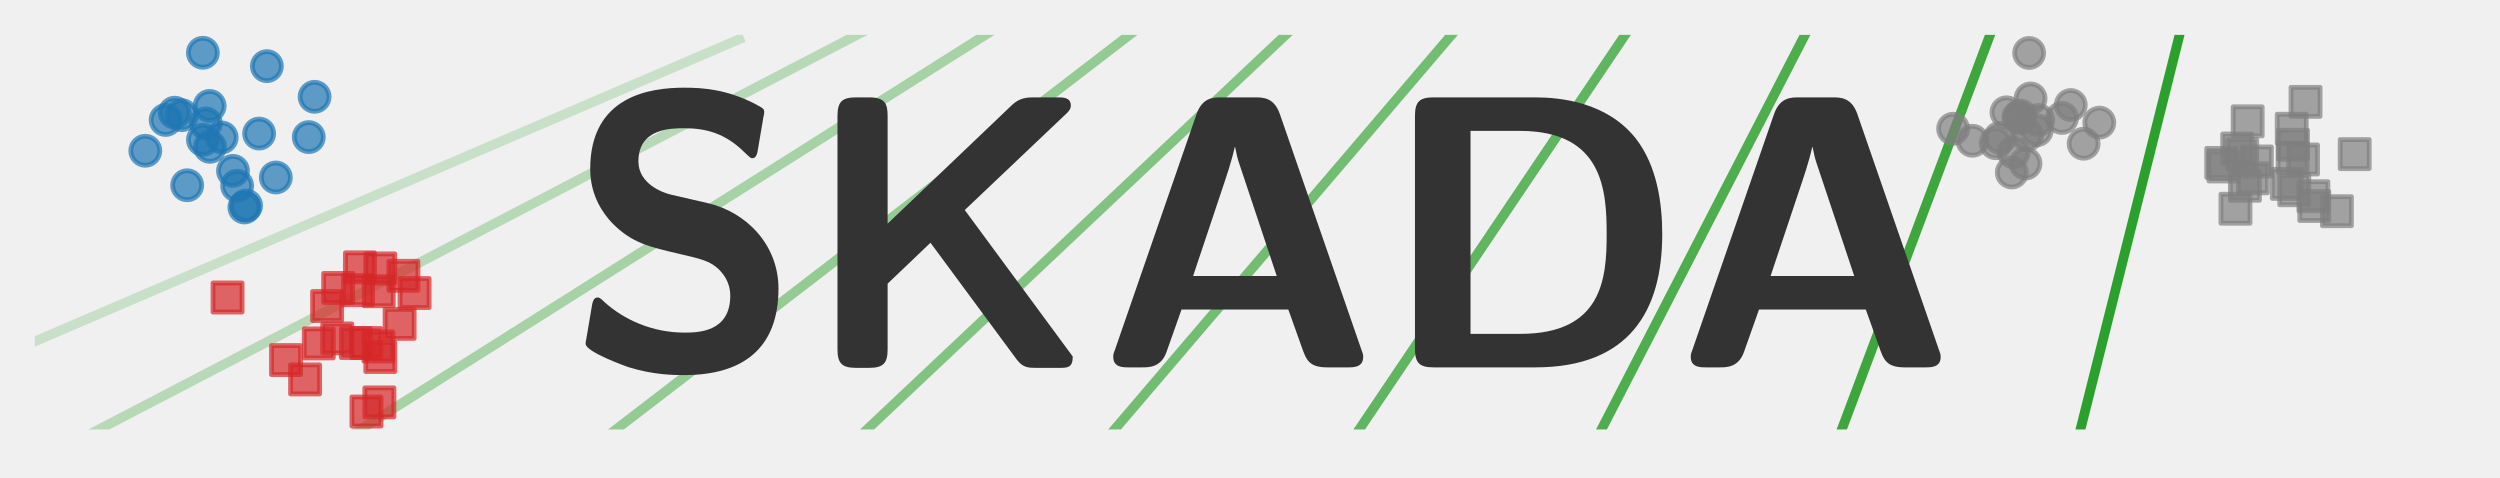
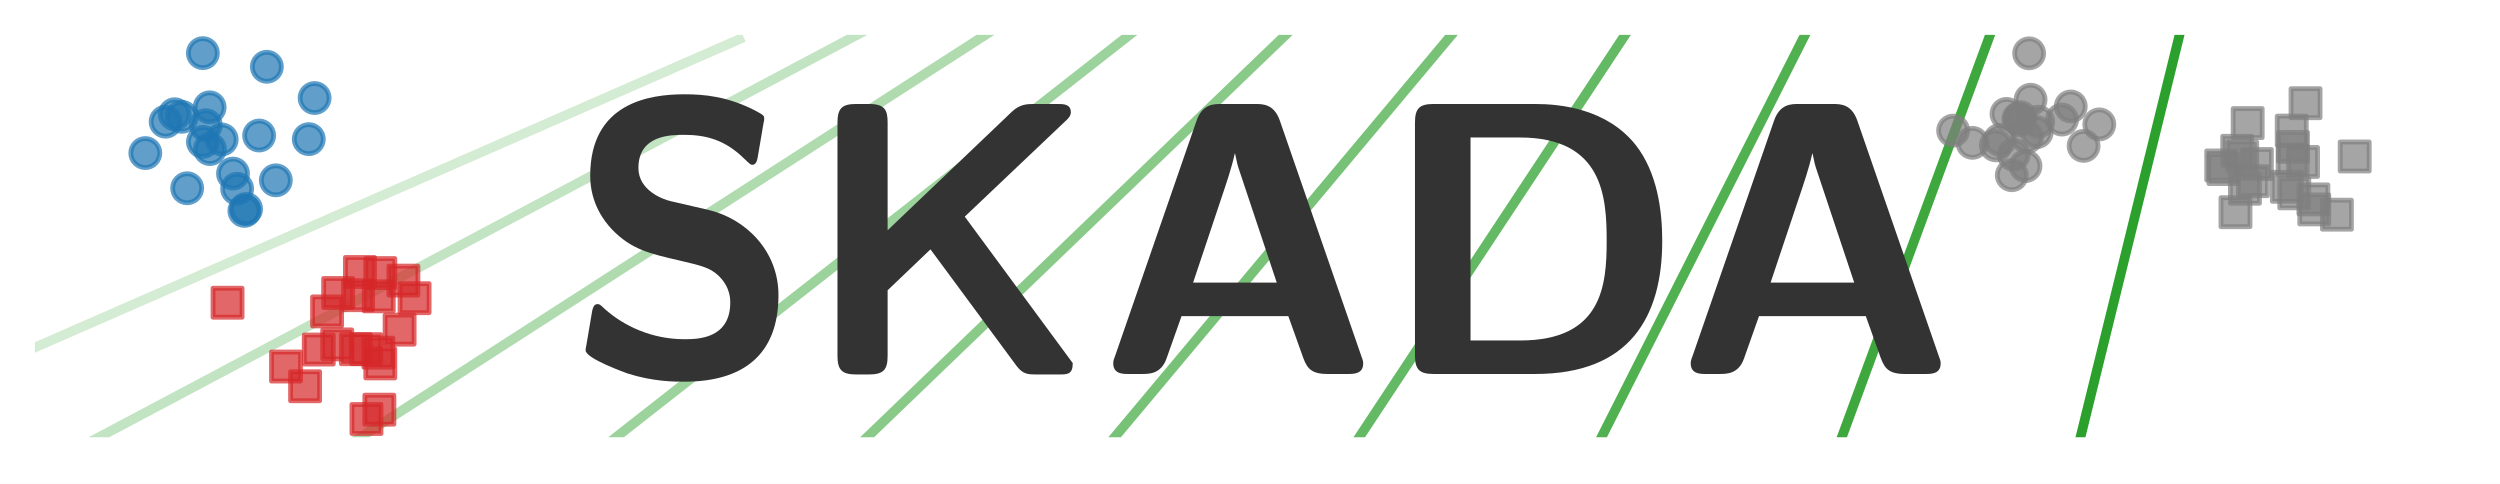
- <svg xmlns="http://www.w3.org/2000/svg" xmlns:xlink="http://www.w3.org/1999/xlink" width="516.6pt" height="98.616pt" viewBox="0 0 516.6 98.616" version="1.1">
+ <svg xmlns="http://www.w3.org/2000/svg" xmlns:xlink="http://www.w3.org/1999/xlink" width="516.6pt" height="99.981pt" viewBox="0 0 516.6 99.981" version="1.1">
  <defs>
    <style type="text/css">*{stroke-linejoin: round; stroke-linecap: butt}</style>
  </defs>
  <g id="figure_1">
    <g id="patch_1">
-       <path d="M 0 98.616  L 516.6 98.616  L 516.6 0  L 0 0  L 0 98.616  z " style="fill: none" />
+       <path d="M 0 99.981  L 516.6 99.981  L 516.6 0  L 0 0  z " style="fill: #ffffff" />
    </g>
    <g id="axes_1">
      <g id="line2d_1">
-         <path d="M -1 74.065  L 152.779 8.091  " clip-path="url(#p46c44a28f3)" style="fill: none; stroke: #2ca02c; stroke-opacity: 0.2; stroke-width: 2; stroke-linecap: square" />
+         <path d="M -1 75.394  L 152.779 8.109  " clip-path="url(#p224fd3ece6)" style="fill: none; stroke: #2ca02c; stroke-opacity: 0.2; stroke-width: 2; stroke-linecap: square" />
      </g>
      <g id="line2d_2">
-         <path d="M 13.978 92.095  L 190.937 0.005  " clip-path="url(#p46c44a28f3)" style="fill: none; stroke: #2ca02c; stroke-opacity: 0.289; stroke-width: 2; stroke-linecap: square" />
+         <path d="M 13.978 93.782  L 190.937 -0.138  " clip-path="url(#p224fd3ece6)" style="fill: none; stroke: #2ca02c; stroke-opacity: 0.289; stroke-width: 2; stroke-linecap: square" />
      </g>
      <g id="line2d_3">
-         <path d="M 62.431 96.333  L 216.631 -1  " clip-path="url(#p46c44a28f3)" style="fill: none; stroke: #2ca02c; stroke-opacity: 0.378; stroke-width: 2; stroke-linecap: square" />
+         <path d="M 62.431 98.103  L 216.378 -1  " clip-path="url(#p224fd3ece6)" style="fill: none; stroke: #2ca02c; stroke-opacity: 0.378; stroke-width: 2; stroke-linecap: square" />
      </g>
      <g id="line2d_4">
-         <path d="M 113.131 99.616  L 244.078 -1  " clip-path="url(#p46c44a28f3)" style="fill: none; stroke: #2ca02c; stroke-opacity: 0.467; stroke-width: 2; stroke-linecap: square" />
+         <path d="M 113.732 100.981  L 243.87 -1  " clip-path="url(#p224fd3ece6)" style="fill: none; stroke: #2ca02c; stroke-opacity: 0.467; stroke-width: 2; stroke-linecap: square" />
      </g>
      <g id="line2d_5">
-         <path d="M 167.634 99.616  L 274.382 -1  " clip-path="url(#p46c44a28f3)" style="fill: none; stroke: #2ca02c; stroke-opacity: 0.556; stroke-width: 2; stroke-linecap: square" />
+         <path d="M 168.124 100.981  L 274.213 -1  " clip-path="url(#p224fd3ece6)" style="fill: none; stroke: #2ca02c; stroke-opacity: 0.556; stroke-width: 2; stroke-linecap: square" />
      </g>
      <g id="line2d_6">
-         <path d="M 221.032 99.616  L 306.948 -1  " clip-path="url(#p46c44a28f3)" style="fill: none; stroke: #2ca02c; stroke-opacity: 0.644; stroke-width: 2; stroke-linecap: square" />
+         <path d="M 221.426 100.981  L 306.812 -1  " clip-path="url(#p224fd3ece6)" style="fill: none; stroke: #2ca02c; stroke-opacity: 0.644; stroke-width: 2; stroke-linecap: square" />
      </g>
      <g id="line2d_7">
-         <path d="M 273.539 99.616  L 341.334 -1  " clip-path="url(#p46c44a28f3)" style="fill: none; stroke: #2ca02c; stroke-opacity: 0.733; stroke-width: 2; stroke-linecap: square" />
+         <path d="M 273.85 100.981  L 341.227 -1  " clip-path="url(#p224fd3ece6)" style="fill: none; stroke: #2ca02c; stroke-opacity: 0.733; stroke-width: 2; stroke-linecap: square" />
      </g>
      <g id="line2d_8">
-         <path d="M 325.319 99.616  L 377.207 -1  " clip-path="url(#p46c44a28f3)" style="fill: none; stroke: #2ca02c; stroke-opacity: 0.822; stroke-width: 2; stroke-linecap: square" />
+         <path d="M 325.557 100.981  L 377.125 -1  " clip-path="url(#p224fd3ece6)" style="fill: none; stroke: #2ca02c; stroke-opacity: 0.822; stroke-width: 2; stroke-linecap: square" />
      </g>
      <g id="line2d_9">
-         <path d="M 376.498 99.616  L 414.31 -1  " clip-path="url(#p46c44a28f3)" style="fill: none; stroke: #2ca02c; stroke-opacity: 0.911; stroke-width: 2; stroke-linecap: square" />
+         <path d="M 376.671 100.981  L 414.25 -1  " clip-path="url(#p224fd3ece6)" style="fill: none; stroke: #2ca02c; stroke-opacity: 0.911; stroke-width: 2; stroke-linecap: square" />
      </g>
      <g id="line2d_10">
-         <path d="M 427.173 99.616  L 452.441 -1  " clip-path="url(#p46c44a28f3)" style="fill: none; stroke: #2ca02c; stroke-width: 2; stroke-linecap: square" />
+         <path d="M 427.289 100.981  L 452.401 -1  " clip-path="url(#p224fd3ece6)" style="fill: none; stroke: #2ca02c; stroke-width: 2; stroke-linecap: square" />
      </g>
      <g id="text_1">
-         <g style="fill: #333333" transform="translate(117.1024 75.91374)scale(0.8 -0.8)">
+         <g style="fill: #333333" transform="translate(117.1024 77.27891)scale(0.8 -0.8)">
          <defs>
            <path id="CMSSBX10-53" d="M 1728 2867  C 1587 2899 1190 3049 1190 3418  C 1190 3968 1734 3968 1952 3968  C 2310 3968 2630 3884 2944 3574  C 3046 3477 3053 3471 3078 3471  C 3117 3471 3149 3490 3168 3587  L 3264 4152  C 3277 4203 3277 4216 3277 4236  C 3277 4288 3270 4295 3110 4380  C 2656 4608 2278 4641 1952 4641  C 1382 4641 390 4505 390 3290  C 390 2829 627 2531 749 2401  C 1075 2063 1376 1998 1875 1882  C 2234 1798 2374 1765 2515 1635  C 2579 1571 2714 1434 2714 1187  C 2714 577 2163 577 1952 577  C 1414 577 947 795 627 1083  C 550 1159 538 1159 512 1159  C 474 1159 442 1140 422 1042  L 326 476  C 314 424 314 411 314 392  C 314 255 979 21 1011 8  C 1440 -128 1786 -128 1952 -128  C 2912 -128 3514 305 3514 1308  C 3514 2033 2982 2576 2342 2725  L 1728 2867  z " transform="scale(0.015625)" />
            <path id="CMSSBX10-4b" d="M 2694 2611  L 4378 4209  C 4454 4280 4454 4319 4454 4345  C 4454 4480 4326 4480 4237 4480  L 3846 4480  C 3738 4480 3610 4480 3475 4351  L 1414 2385  L 1414 4170  C 1414 4377 1370 4480 1107 4480  L 890 4480  C 659 4480 582 4409 582 4170  L 582 302  C 582 70 653 -8 890 -8  L 1107 -8  C 1350 -8 1414 76 1414 302  L 1414 1389  L 2125 2068  L 3558 128  C 3661 -8 3757 -8 3878 -8  L 4262 -8  C 4397 -8 4486 -8 4486 180  L 2694 2611  z " transform="scale(0.015625)" />
            <path id="CMSSBX10-41" d="M 3034 4202  C 2938 4480 2752 4480 2624 4480  L 2061 4480  C 1933 4480 1747 4480 1651 4202  L 301 303  C 269 220 269 207 269 175  C 269 0 429 0 518 0  L 749 0  C 864 0 1062 0 1152 254  L 1402 960  L 3174 960  L 3392 350  C 3469 127 3514 0 3821 0  L 4166 0  C 4256 0 4416 0 4416 172  C 4416 204 4416 217 4384 301  L 3034 4202  z M 2054 2891  C 2150 3176 2234 3422 2285 3656  L 2291 3656  C 2323 3501 2323 3488 2374 3338  L 2982 1516  L 1594 1516  L 2054 2891  z " transform="scale(0.015625)" />
            <path id="CMSSBX10-44" d="M 890 4480  C 659 4480 582 4409 582 4171  L 582 309  C 582 78 653 0 890 0  L 2579 0  C 4141 0 4685 942 4685 2208  C 4685 2718 4602 3344 4243 3802  C 3763 4403 2995 4480 2579 4480  L 890 4480  z M 1504 556  L 1504 3924  L 2323 3924  C 3706 3924 3763 2930 3763 2208  C 3763 1479 3693 556 2330 556  L 1504 556  z " transform="scale(0.015625)" />
          </defs>
          <use xlink:href="#CMSSBX10-53" transform="scale(0.996264)" />
          <use xlink:href="#CMSSBX10-4b" transform="translate(60.88314 0)scale(0.996264)" />
          <use xlink:href="#CMSSBX10-41" transform="translate(136.9871 0)scale(0.996264)" />
          <use xlink:href="#CMSSBX10-44" transform="translate(210.0468 0)scale(0.996264)" />
          <use xlink:href="#CMSSBX10-41" transform="translate(286.1508 0)scale(0.996264)" />
        </g>
      </g>
      <g id="PathCollection_1">
        <defs>
-           <path id="mb1489cbfc0" d="M 0 3  C 0.796 3 1.559 2.684 2.121 2.121  C 2.684 1.559 3 0.796 3 0  C 3 -0.796 2.684 -1.559 2.121 -2.121  C 1.559 -2.684 0.796 -3 0 -3  C -0.796 -3 -1.559 -2.684 -2.121 -2.121  C -2.684 -1.559 -3 -0.796 -3 0  C -3 0.796 -2.684 1.559 -2.121 2.121  C -1.559 2.684 -0.796 3 0 3  z " style="stroke: #1f77b4; stroke-opacity: 0.7" />
+           <path id="m14b30b8987" d="M 0 3  C 0.796 3 1.559 2.684 2.121 2.121  C 2.684 1.559 3 0.796 3 0  C 3 -0.796 2.684 -1.559 2.121 -2.121  C 1.559 -2.684 0.796 -3 0 -3  C -0.796 -3 -1.559 -2.684 -2.121 -2.121  C -2.684 -1.559 -3 -0.796 -3 0  C -3 0.796 -2.684 1.559 -2.121 2.121  C -1.559 2.684 -0.796 3 0 3  z " style="stroke: #1f77b4; stroke-opacity: 0.7" />
        </defs>
-         <g clip-path="url(#p46c44a28f3)">
-           <use xlink:href="#mb1489cbfc0" x="53.547" y="27.598" style="fill: #1f77b4; fill-opacity: 0.7; stroke: #1f77b4; stroke-opacity: 0.7" />
-           <use xlink:href="#mb1489cbfc0" x="55.145" y="13.667" style="fill: #1f77b4; fill-opacity: 0.7; stroke: #1f77b4; stroke-opacity: 0.7" />
-           <use xlink:href="#mb1489cbfc0" x="45.81" y="28.402" style="fill: #1f77b4; fill-opacity: 0.7; stroke: #1f77b4; stroke-opacity: 0.7" />
-           <use xlink:href="#mb1489cbfc0" x="65.007" y="20.003" style="fill: #1f77b4; fill-opacity: 0.7; stroke: #1f77b4; stroke-opacity: 0.7" />
-           <use xlink:href="#mb1489cbfc0" x="43.318" y="21.889" style="fill: #1f77b4; fill-opacity: 0.7; stroke: #1f77b4; stroke-opacity: 0.7" />
-           <use xlink:href="#mb1489cbfc0" x="43.382" y="30.344" style="fill: #1f77b4; fill-opacity: 0.7; stroke: #1f77b4; stroke-opacity: 0.7" />
-           <use xlink:href="#mb1489cbfc0" x="50.85" y="42.483" style="fill: #1f77b4; fill-opacity: 0.7; stroke: #1f77b4; stroke-opacity: 0.7" />
-           <use xlink:href="#mb1489cbfc0" x="30.027" y="31.154" style="fill: #1f77b4; fill-opacity: 0.7; stroke: #1f77b4; stroke-opacity: 0.7" />
-           <use xlink:href="#mb1489cbfc0" x="37.566" y="23.804" style="fill: #1f77b4; fill-opacity: 0.7; stroke: #1f77b4; stroke-opacity: 0.7" />
-           <use xlink:href="#mb1489cbfc0" x="38.676" y="38.282" style="fill: #1f77b4; fill-opacity: 0.7; stroke: #1f77b4; stroke-opacity: 0.7" />
-           <use xlink:href="#mb1489cbfc0" x="63.805" y="28.332" style="fill: #1f77b4; fill-opacity: 0.7; stroke: #1f77b4; stroke-opacity: 0.7" />
-           <use xlink:href="#mb1489cbfc0" x="49.003" y="38.386" style="fill: #1f77b4; fill-opacity: 0.7; stroke: #1f77b4; stroke-opacity: 0.7" />
-           <use xlink:href="#mb1489cbfc0" x="42.525" y="25.509" style="fill: #1f77b4; fill-opacity: 0.7; stroke: #1f77b4; stroke-opacity: 0.7" />
-           <use xlink:href="#mb1489cbfc0" x="36.103" y="23.288" style="fill: #1f77b4; fill-opacity: 0.7; stroke: #1f77b4; stroke-opacity: 0.7" />
-           <use xlink:href="#mb1489cbfc0" x="41.93" y="28.885" style="fill: #1f77b4; fill-opacity: 0.7; stroke: #1f77b4; stroke-opacity: 0.7" />
-           <use xlink:href="#mb1489cbfc0" x="41.918" y="10.906" style="fill: #1f77b4; fill-opacity: 0.7; stroke: #1f77b4; stroke-opacity: 0.7" />
-           <use xlink:href="#mb1489cbfc0" x="48.146" y="35.308" style="fill: #1f77b4; fill-opacity: 0.7; stroke: #1f77b4; stroke-opacity: 0.7" />
-           <use xlink:href="#mb1489cbfc0" x="56.997" y="36.676" style="fill: #1f77b4; fill-opacity: 0.7; stroke: #1f77b4; stroke-opacity: 0.7" />
-           <use xlink:href="#mb1489cbfc0" x="50.5" y="42.872" style="fill: #1f77b4; fill-opacity: 0.7; stroke: #1f77b4; stroke-opacity: 0.7" />
-           <use xlink:href="#mb1489cbfc0" x="34.227" y="24.788" style="fill: #1f77b4; fill-opacity: 0.7; stroke: #1f77b4; stroke-opacity: 0.7" />
+         <g clip-path="url(#p224fd3ece6)">
+           <use xlink:href="#m14b30b8987" x="53.547" y="28.003" style="fill: #1f77b4; fill-opacity: 0.7; stroke: #1f77b4; stroke-opacity: 0.7" />
+           <use xlink:href="#m14b30b8987" x="55.145" y="13.796" style="fill: #1f77b4; fill-opacity: 0.7; stroke: #1f77b4; stroke-opacity: 0.7" />
+           <use xlink:href="#m14b30b8987" x="45.81" y="28.823" style="fill: #1f77b4; fill-opacity: 0.7; stroke: #1f77b4; stroke-opacity: 0.7" />
+           <use xlink:href="#m14b30b8987" x="65.007" y="20.258" style="fill: #1f77b4; fill-opacity: 0.7; stroke: #1f77b4; stroke-opacity: 0.7" />
+           <use xlink:href="#m14b30b8987" x="43.318" y="22.181" style="fill: #1f77b4; fill-opacity: 0.7; stroke: #1f77b4; stroke-opacity: 0.7" />
+           <use xlink:href="#m14b30b8987" x="43.382" y="30.804" style="fill: #1f77b4; fill-opacity: 0.7; stroke: #1f77b4; stroke-opacity: 0.7" />
+           <use xlink:href="#m14b30b8987" x="50.85" y="43.184" style="fill: #1f77b4; fill-opacity: 0.7; stroke: #1f77b4; stroke-opacity: 0.7" />
+           <use xlink:href="#m14b30b8987" x="30.027" y="31.63" style="fill: #1f77b4; fill-opacity: 0.7; stroke: #1f77b4; stroke-opacity: 0.7" />
+           <use xlink:href="#m14b30b8987" x="37.566" y="24.134" style="fill: #1f77b4; fill-opacity: 0.7; stroke: #1f77b4; stroke-opacity: 0.7" />
+           <use xlink:href="#m14b30b8987" x="38.676" y="38.899" style="fill: #1f77b4; fill-opacity: 0.7; stroke: #1f77b4; stroke-opacity: 0.7" />
+           <use xlink:href="#m14b30b8987" x="63.805" y="28.752" style="fill: #1f77b4; fill-opacity: 0.7; stroke: #1f77b4; stroke-opacity: 0.7" />
+           <use xlink:href="#m14b30b8987" x="49.003" y="39.006" style="fill: #1f77b4; fill-opacity: 0.7; stroke: #1f77b4; stroke-opacity: 0.7" />
+           <use xlink:href="#m14b30b8987" x="42.525" y="25.872" style="fill: #1f77b4; fill-opacity: 0.7; stroke: #1f77b4; stroke-opacity: 0.7" />
+           <use xlink:href="#m14b30b8987" x="36.103" y="23.608" style="fill: #1f77b4; fill-opacity: 0.7; stroke: #1f77b4; stroke-opacity: 0.7" />
+           <use xlink:href="#m14b30b8987" x="41.93" y="29.316" style="fill: #1f77b4; fill-opacity: 0.7; stroke: #1f77b4; stroke-opacity: 0.7" />
+           <use xlink:href="#m14b30b8987" x="41.918" y="10.98" style="fill: #1f77b4; fill-opacity: 0.7; stroke: #1f77b4; stroke-opacity: 0.7" />
+           <use xlink:href="#m14b30b8987" x="48.146" y="35.867" style="fill: #1f77b4; fill-opacity: 0.7; stroke: #1f77b4; stroke-opacity: 0.7" />
+           <use xlink:href="#m14b30b8987" x="56.997" y="37.262" style="fill: #1f77b4; fill-opacity: 0.7; stroke: #1f77b4; stroke-opacity: 0.7" />
+           <use xlink:href="#m14b30b8987" x="50.5" y="43.58" style="fill: #1f77b4; fill-opacity: 0.7; stroke: #1f77b4; stroke-opacity: 0.7" />
+           <use xlink:href="#m14b30b8987" x="34.227" y="25.137" style="fill: #1f77b4; fill-opacity: 0.7; stroke: #1f77b4; stroke-opacity: 0.7" />
        </g>
      </g>
      <g id="PathCollection_2">
        <defs>
-           <path id="m954a46d719" d="M -3 3  L 3 3  L 3 -3  L -3 -3  z " style="stroke: #d62728; stroke-opacity: 0.7" />
+           <path id="md4b9a4b185" d="M -3 3  L 3 3  L 3 -3  L -3 -3  z " style="stroke: #d62728; stroke-opacity: 0.7" />
        </defs>
-         <g clip-path="url(#p46c44a28f3)">
-           <use xlink:href="#m954a46d719" x="82.573" y="66.93" style="fill: #d62728; fill-opacity: 0.7; stroke: #d62728; stroke-opacity: 0.7" />
-           <use xlink:href="#m954a46d719" x="73.531" y="70.892" style="fill: #d62728; fill-opacity: 0.7; stroke: #d62728; stroke-opacity: 0.7" />
-           <use xlink:href="#m954a46d719" x="59.103" y="74.403" style="fill: #d62728; fill-opacity: 0.7; stroke: #d62728; stroke-opacity: 0.7" />
-           <use xlink:href="#m954a46d719" x="69.879" y="59.502" style="fill: #d62728; fill-opacity: 0.7; stroke: #d62728; stroke-opacity: 0.7" />
-           <use xlink:href="#m954a46d719" x="78.393" y="83.151" style="fill: #d62728; fill-opacity: 0.7; stroke: #d62728; stroke-opacity: 0.7" />
-           <use xlink:href="#m954a46d719" x="78.186" y="71.596" style="fill: #d62728; fill-opacity: 0.7; stroke: #d62728; stroke-opacity: 0.7" />
-           <use xlink:href="#m954a46d719" x="67.589" y="63.237" style="fill: #d62728; fill-opacity: 0.7; stroke: #d62728; stroke-opacity: 0.7" />
-           <use xlink:href="#m954a46d719" x="85.67" y="60.557" style="fill: #d62728; fill-opacity: 0.7; stroke: #d62728; stroke-opacity: 0.7" />
-           <use xlink:href="#m954a46d719" x="65.871" y="70.96" style="fill: #d62728; fill-opacity: 0.7; stroke: #d62728; stroke-opacity: 0.7" />
-           <use xlink:href="#m954a46d719" x="78.262" y="60.186" style="fill: #d62728; fill-opacity: 0.7; stroke: #d62728; stroke-opacity: 0.7" />
-           <use xlink:href="#m954a46d719" x="69.683" y="69.924" style="fill: #d62728; fill-opacity: 0.7; stroke: #d62728; stroke-opacity: 0.7" />
-           <use xlink:href="#m954a46d719" x="63.043" y="78.398" style="fill: #d62728; fill-opacity: 0.7; stroke: #d62728; stroke-opacity: 0.7" />
-           <use xlink:href="#m954a46d719" x="83.357" y="56.994" style="fill: #d62728; fill-opacity: 0.7; stroke: #d62728; stroke-opacity: 0.7" />
-           <use xlink:href="#m954a46d719" x="73.993" y="59.952" style="fill: #d62728; fill-opacity: 0.7; stroke: #d62728; stroke-opacity: 0.7" />
-           <use xlink:href="#m954a46d719" x="78.584" y="73.776" style="fill: #d62728; fill-opacity: 0.7; stroke: #d62728; stroke-opacity: 0.7" />
-           <use xlink:href="#m954a46d719" x="78.581" y="55.469" style="fill: #d62728; fill-opacity: 0.7; stroke: #d62728; stroke-opacity: 0.7" />
-           <use xlink:href="#m954a46d719" x="74.376" y="55.246" style="fill: #d62728; fill-opacity: 0.7; stroke: #d62728; stroke-opacity: 0.7" />
-           <use xlink:href="#m954a46d719" x="47.021" y="61.475" style="fill: #d62728; fill-opacity: 0.7; stroke: #d62728; stroke-opacity: 0.7" />
-           <use xlink:href="#m954a46d719" x="75.677" y="70.874" style="fill: #d62728; fill-opacity: 0.7; stroke: #d62728; stroke-opacity: 0.7" />
-           <use xlink:href="#m954a46d719" x="75.727" y="85.034" style="fill: #d62728; fill-opacity: 0.7; stroke: #d62728; stroke-opacity: 0.7" />
+         <g clip-path="url(#p224fd3ece6)">
+           <use xlink:href="#md4b9a4b185" x="82.573" y="68.116" style="fill: #d62728; fill-opacity: 0.7; stroke: #d62728; stroke-opacity: 0.7" />
+           <use xlink:href="#md4b9a4b185" x="73.531" y="72.157" style="fill: #d62728; fill-opacity: 0.7; stroke: #d62728; stroke-opacity: 0.7" />
+           <use xlink:href="#md4b9a4b185" x="59.103" y="75.738" style="fill: #d62728; fill-opacity: 0.7; stroke: #d62728; stroke-opacity: 0.7" />
+           <use xlink:href="#md4b9a4b185" x="69.879" y="60.541" style="fill: #d62728; fill-opacity: 0.7; stroke: #d62728; stroke-opacity: 0.7" />
+           <use xlink:href="#md4b9a4b185" x="78.393" y="84.66" style="fill: #d62728; fill-opacity: 0.7; stroke: #d62728; stroke-opacity: 0.7" />
+           <use xlink:href="#md4b9a4b185" x="78.186" y="72.875" style="fill: #d62728; fill-opacity: 0.7; stroke: #d62728; stroke-opacity: 0.7" />
+           <use xlink:href="#md4b9a4b185" x="67.589" y="64.351" style="fill: #d62728; fill-opacity: 0.7; stroke: #d62728; stroke-opacity: 0.7" />
+           <use xlink:href="#md4b9a4b185" x="85.67" y="61.617" style="fill: #d62728; fill-opacity: 0.7; stroke: #d62728; stroke-opacity: 0.7" />
+           <use xlink:href="#md4b9a4b185" x="65.871" y="72.226" style="fill: #d62728; fill-opacity: 0.7; stroke: #d62728; stroke-opacity: 0.7" />
+           <use xlink:href="#md4b9a4b185" x="78.262" y="61.239" style="fill: #d62728; fill-opacity: 0.7; stroke: #d62728; stroke-opacity: 0.7" />
+           <use xlink:href="#md4b9a4b185" x="69.683" y="71.17" style="fill: #d62728; fill-opacity: 0.7; stroke: #d62728; stroke-opacity: 0.7" />
+           <use xlink:href="#md4b9a4b185" x="63.043" y="79.812" style="fill: #d62728; fill-opacity: 0.7; stroke: #d62728; stroke-opacity: 0.7" />
+           <use xlink:href="#md4b9a4b185" x="83.357" y="57.983" style="fill: #d62728; fill-opacity: 0.7; stroke: #d62728; stroke-opacity: 0.7" />
+           <use xlink:href="#md4b9a4b185" x="73.993" y="61" style="fill: #d62728; fill-opacity: 0.7; stroke: #d62728; stroke-opacity: 0.7" />
+           <use xlink:href="#md4b9a4b185" x="78.584" y="75.099" style="fill: #d62728; fill-opacity: 0.7; stroke: #d62728; stroke-opacity: 0.7" />
+           <use xlink:href="#md4b9a4b185" x="78.581" y="56.428" style="fill: #d62728; fill-opacity: 0.7; stroke: #d62728; stroke-opacity: 0.7" />
+           <use xlink:href="#md4b9a4b185" x="74.376" y="56.201" style="fill: #d62728; fill-opacity: 0.7; stroke: #d62728; stroke-opacity: 0.7" />
+           <use xlink:href="#md4b9a4b185" x="47.021" y="62.553" style="fill: #d62728; fill-opacity: 0.7; stroke: #d62728; stroke-opacity: 0.7" />
+           <use xlink:href="#md4b9a4b185" x="75.677" y="72.139" style="fill: #d62728; fill-opacity: 0.7; stroke: #d62728; stroke-opacity: 0.7" />
+           <use xlink:href="#md4b9a4b185" x="75.727" y="86.58" style="fill: #d62728; fill-opacity: 0.7; stroke: #d62728; stroke-opacity: 0.7" />
        </g>
      </g>
      <g id="PathCollection_3">
        <defs>
-           <path id="m89a2d7024a" d="M 0 3  C 0.796 3 1.559 2.684 2.121 2.121  C 2.684 1.559 3 0.796 3 0  C 3 -0.796 2.684 -1.559 2.121 -2.121  C 1.559 -2.684 0.796 -3 0 -3  C -0.796 -3 -1.559 -2.684 -2.121 -2.121  C -2.684 -1.559 -3 -0.796 -3 0  C -3 0.796 -2.684 1.559 -2.121 2.121  C -1.559 2.684 -0.796 3 0 3  z " style="stroke: #7f7f7f; stroke-opacity: 0.7" />
+           <path id="m0ba201cff5" d="M 0 3  C 0.796 3 1.559 2.684 2.121 2.121  C 2.684 1.559 3 0.796 3 0  C 3 -0.796 2.684 -1.559 2.121 -2.121  C 1.559 -2.684 0.796 -3 0 -3  C -0.796 -3 -1.559 -2.684 -2.121 -2.121  C -2.684 -1.559 -3 -0.796 -3 0  C -3 0.796 -2.684 1.559 -2.121 2.121  C -1.559 2.684 -0.796 3 0 3  z " style="stroke: #7f7f7f; stroke-opacity: 0.7" />
        </defs>
-         <g clip-path="url(#p46c44a28f3)">
-           <use xlink:href="#m89a2d7024a" x="417.08" y="24.193" style="fill: #7f7f7f; fill-opacity: 0.7; stroke: #7f7f7f; stroke-opacity: 0.7" />
-           <use xlink:href="#m89a2d7024a" x="430.559" y="29.698" style="fill: #7f7f7f; fill-opacity: 0.7; stroke: #7f7f7f; stroke-opacity: 0.7" />
-           <use xlink:href="#m89a2d7024a" x="412.405" y="29.594" style="fill: #7f7f7f; fill-opacity: 0.7; stroke: #7f7f7f; stroke-opacity: 0.7" />
-           <use xlink:href="#m89a2d7024a" x="426.093" y="24.371" style="fill: #7f7f7f; fill-opacity: 0.7; stroke: #7f7f7f; stroke-opacity: 0.7" />
-           <use xlink:href="#m89a2d7024a" x="414.618" y="23.211" style="fill: #7f7f7f; fill-opacity: 0.7; stroke: #7f7f7f; stroke-opacity: 0.7" />
-           <use xlink:href="#m89a2d7024a" x="419.595" y="20.347" style="fill: #7f7f7f; fill-opacity: 0.7; stroke: #7f7f7f; stroke-opacity: 0.7" />
-           <use xlink:href="#m89a2d7024a" x="413.25" y="28.5" style="fill: #7f7f7f; fill-opacity: 0.7; stroke: #7f7f7f; stroke-opacity: 0.7" />
-           <use xlink:href="#m89a2d7024a" x="415.711" y="35.643" style="fill: #7f7f7f; fill-opacity: 0.7; stroke: #7f7f7f; stroke-opacity: 0.7" />
-           <use xlink:href="#m89a2d7024a" x="421.176" y="24.797" style="fill: #7f7f7f; fill-opacity: 0.7; stroke: #7f7f7f; stroke-opacity: 0.7" />
-           <use xlink:href="#m89a2d7024a" x="418.865" y="27.914" style="fill: #7f7f7f; fill-opacity: 0.7; stroke: #7f7f7f; stroke-opacity: 0.7" />
-           <use xlink:href="#m89a2d7024a" x="407.587" y="29.084" style="fill: #7f7f7f; fill-opacity: 0.7; stroke: #7f7f7f; stroke-opacity: 0.7" />
-           <use xlink:href="#m89a2d7024a" x="416.103" y="31.484" style="fill: #7f7f7f; fill-opacity: 0.7; stroke: #7f7f7f; stroke-opacity: 0.7" />
-           <use xlink:href="#m89a2d7024a" x="417.544" y="23.898" style="fill: #7f7f7f; fill-opacity: 0.7; stroke: #7f7f7f; stroke-opacity: 0.7" />
-           <use xlink:href="#m89a2d7024a" x="433.801" y="25.341" style="fill: #7f7f7f; fill-opacity: 0.7; stroke: #7f7f7f; stroke-opacity: 0.7" />
-           <use xlink:href="#m89a2d7024a" x="420.87" y="26.907" style="fill: #7f7f7f; fill-opacity: 0.7; stroke: #7f7f7f; stroke-opacity: 0.7" />
-           <use xlink:href="#m89a2d7024a" x="403.589" y="26.606" style="fill: #7f7f7f; fill-opacity: 0.7; stroke: #7f7f7f; stroke-opacity: 0.7" />
-           <use xlink:href="#m89a2d7024a" x="419.303" y="10.947" style="fill: #7f7f7f; fill-opacity: 0.7; stroke: #7f7f7f; stroke-opacity: 0.7" />
-           <use xlink:href="#m89a2d7024a" x="417.297" y="24.542" style="fill: #7f7f7f; fill-opacity: 0.7; stroke: #7f7f7f; stroke-opacity: 0.7" />
-           <use xlink:href="#m89a2d7024a" x="418.549" y="33.789" style="fill: #7f7f7f; fill-opacity: 0.7; stroke: #7f7f7f; stroke-opacity: 0.7" />
-           <use xlink:href="#m89a2d7024a" x="427.899" y="21.71" style="fill: #7f7f7f; fill-opacity: 0.7; stroke: #7f7f7f; stroke-opacity: 0.7" />
+         <g clip-path="url(#p224fd3ece6)">
+           <use xlink:href="#m0ba201cff5" x="417.08" y="24.53" style="fill: #7f7f7f; fill-opacity: 0.7; stroke: #7f7f7f; stroke-opacity: 0.7" />
+           <use xlink:href="#m0ba201cff5" x="430.559" y="30.145" style="fill: #7f7f7f; fill-opacity: 0.7; stroke: #7f7f7f; stroke-opacity: 0.7" />
+           <use xlink:href="#m0ba201cff5" x="412.405" y="30.039" style="fill: #7f7f7f; fill-opacity: 0.7; stroke: #7f7f7f; stroke-opacity: 0.7" />
+           <use xlink:href="#m0ba201cff5" x="426.093" y="24.712" style="fill: #7f7f7f; fill-opacity: 0.7; stroke: #7f7f7f; stroke-opacity: 0.7" />
+           <use xlink:href="#m0ba201cff5" x="414.618" y="23.529" style="fill: #7f7f7f; fill-opacity: 0.7; stroke: #7f7f7f; stroke-opacity: 0.7" />
+           <use xlink:href="#m0ba201cff5" x="419.595" y="20.608" style="fill: #7f7f7f; fill-opacity: 0.7; stroke: #7f7f7f; stroke-opacity: 0.7" />
+           <use xlink:href="#m0ba201cff5" x="413.25" y="28.923" style="fill: #7f7f7f; fill-opacity: 0.7; stroke: #7f7f7f; stroke-opacity: 0.7" />
+           <use xlink:href="#m0ba201cff5" x="415.711" y="36.208" style="fill: #7f7f7f; fill-opacity: 0.7; stroke: #7f7f7f; stroke-opacity: 0.7" />
+           <use xlink:href="#m0ba201cff5" x="421.176" y="25.147" style="fill: #7f7f7f; fill-opacity: 0.7; stroke: #7f7f7f; stroke-opacity: 0.7" />
+           <use xlink:href="#m0ba201cff5" x="418.865" y="28.326" style="fill: #7f7f7f; fill-opacity: 0.7; stroke: #7f7f7f; stroke-opacity: 0.7" />
+           <use xlink:href="#m0ba201cff5" x="407.587" y="29.519" style="fill: #7f7f7f; fill-opacity: 0.7; stroke: #7f7f7f; stroke-opacity: 0.7" />
+           <use xlink:href="#m0ba201cff5" x="416.103" y="31.967" style="fill: #7f7f7f; fill-opacity: 0.7; stroke: #7f7f7f; stroke-opacity: 0.7" />
+           <use xlink:href="#m0ba201cff5" x="417.544" y="24.229" style="fill: #7f7f7f; fill-opacity: 0.7; stroke: #7f7f7f; stroke-opacity: 0.7" />
+           <use xlink:href="#m0ba201cff5" x="433.801" y="25.701" style="fill: #7f7f7f; fill-opacity: 0.7; stroke: #7f7f7f; stroke-opacity: 0.7" />
+           <use xlink:href="#m0ba201cff5" x="420.87" y="27.299" style="fill: #7f7f7f; fill-opacity: 0.7; stroke: #7f7f7f; stroke-opacity: 0.7" />
+           <use xlink:href="#m0ba201cff5" x="403.589" y="26.991" style="fill: #7f7f7f; fill-opacity: 0.7; stroke: #7f7f7f; stroke-opacity: 0.7" />
+           <use xlink:href="#m0ba201cff5" x="419.303" y="11.021" style="fill: #7f7f7f; fill-opacity: 0.7; stroke: #7f7f7f; stroke-opacity: 0.7" />
+           <use xlink:href="#m0ba201cff5" x="417.297" y="24.887" style="fill: #7f7f7f; fill-opacity: 0.7; stroke: #7f7f7f; stroke-opacity: 0.7" />
+           <use xlink:href="#m0ba201cff5" x="418.549" y="34.317" style="fill: #7f7f7f; fill-opacity: 0.7; stroke: #7f7f7f; stroke-opacity: 0.7" />
+           <use xlink:href="#m0ba201cff5" x="427.899" y="21.998" style="fill: #7f7f7f; fill-opacity: 0.7; stroke: #7f7f7f; stroke-opacity: 0.7" />
        </g>
      </g>
      <g id="PathCollection_4">
        <defs>
-           <path id="mf775a05e95" d="M -3 3  L 3 3  L 3 -3  L -3 -3  z " style="stroke: #7f7f7f; stroke-opacity: 0.7" />
+           <path id="m9da4df0f3c" d="M -3 3  L 3 3  L 3 -3  L -3 -3  z " style="stroke: #7f7f7f; stroke-opacity: 0.7" />
        </defs>
-         <g clip-path="url(#p46c44a28f3)">
-           <use xlink:href="#mf775a05e95" x="478.039" y="40.544" style="fill: #7f7f7f; fill-opacity: 0.7; stroke: #7f7f7f; stroke-opacity: 0.7" />
-           <use xlink:href="#mf775a05e95" x="482.897" y="43.641" style="fill: #7f7f7f; fill-opacity: 0.7; stroke: #7f7f7f; stroke-opacity: 0.7" />
-           <use xlink:href="#mf775a05e95" x="476.418" y="21.048" style="fill: #7f7f7f; fill-opacity: 0.7; stroke: #7f7f7f; stroke-opacity: 0.7" />
-           <use xlink:href="#mf775a05e95" x="463.893" y="38.386" style="fill: #7f7f7f; fill-opacity: 0.7; stroke: #7f7f7f; stroke-opacity: 0.7" />
-           <use xlink:href="#mf775a05e95" x="472.55" y="37.991" style="fill: #7f7f7f; fill-opacity: 0.7; stroke: #7f7f7f; stroke-opacity: 0.7" />
-           <use xlink:href="#mf775a05e95" x="459.446" y="34.393" style="fill: #7f7f7f; fill-opacity: 0.7; stroke: #7f7f7f; stroke-opacity: 0.7" />
-           <use xlink:href="#mf775a05e95" x="463.324" y="31.846" style="fill: #7f7f7f; fill-opacity: 0.7; stroke: #7f7f7f; stroke-opacity: 0.7" />
-           <use xlink:href="#mf775a05e95" x="464.458" y="25.077" style="fill: #7f7f7f; fill-opacity: 0.7; stroke: #7f7f7f; stroke-opacity: 0.7" />
-           <use xlink:href="#mf775a05e95" x="465.539" y="36.85" style="fill: #7f7f7f; fill-opacity: 0.7; stroke: #7f7f7f; stroke-opacity: 0.7" />
-           <use xlink:href="#mf775a05e95" x="478.218" y="42.566" style="fill: #7f7f7f; fill-opacity: 0.7; stroke: #7f7f7f; stroke-opacity: 0.7" />
-           <use xlink:href="#mf775a05e95" x="473.564" y="26.604" style="fill: #7f7f7f; fill-opacity: 0.7; stroke: #7f7f7f; stroke-opacity: 0.7" />
-           <use xlink:href="#mf775a05e95" x="458.995" y="33.663" style="fill: #7f7f7f; fill-opacity: 0.7; stroke: #7f7f7f; stroke-opacity: 0.7" />
-           <use xlink:href="#mf775a05e95" x="473.822" y="29.907" style="fill: #7f7f7f; fill-opacity: 0.7; stroke: #7f7f7f; stroke-opacity: 0.7" />
-           <use xlink:href="#mf775a05e95" x="461.937" y="43.129" style="fill: #7f7f7f; fill-opacity: 0.7; stroke: #7f7f7f; stroke-opacity: 0.7" />
-           <use xlink:href="#mf775a05e95" x="475.903" y="32.957" style="fill: #7f7f7f; fill-opacity: 0.7; stroke: #7f7f7f; stroke-opacity: 0.7" />
-           <use xlink:href="#mf775a05e95" x="473.747" y="32.646" style="fill: #7f7f7f; fill-opacity: 0.7; stroke: #7f7f7f; stroke-opacity: 0.7" />
-           <use xlink:href="#mf775a05e95" x="466.359" y="33.364" style="fill: #7f7f7f; fill-opacity: 0.7; stroke: #7f7f7f; stroke-opacity: 0.7" />
-           <use xlink:href="#mf775a05e95" x="474.085" y="39.317" style="fill: #7f7f7f; fill-opacity: 0.7; stroke: #7f7f7f; stroke-opacity: 0.7" />
-           <use xlink:href="#mf775a05e95" x="486.573" y="31.844" style="fill: #7f7f7f; fill-opacity: 0.7; stroke: #7f7f7f; stroke-opacity: 0.7" />
-           <use xlink:href="#mf775a05e95" x="462.299" y="30.695" style="fill: #7f7f7f; fill-opacity: 0.7; stroke: #7f7f7f; stroke-opacity: 0.7" />
+         <g clip-path="url(#p224fd3ece6)">
+           <use xlink:href="#m9da4df0f3c" x="478.039" y="41.206" style="fill: #7f7f7f; fill-opacity: 0.7; stroke: #7f7f7f; stroke-opacity: 0.7" />
+           <use xlink:href="#m9da4df0f3c" x="482.897" y="44.365" style="fill: #7f7f7f; fill-opacity: 0.7; stroke: #7f7f7f; stroke-opacity: 0.7" />
+           <use xlink:href="#m9da4df0f3c" x="476.418" y="21.323" style="fill: #7f7f7f; fill-opacity: 0.7; stroke: #7f7f7f; stroke-opacity: 0.7" />
+           <use xlink:href="#m9da4df0f3c" x="463.893" y="39.006" style="fill: #7f7f7f; fill-opacity: 0.7; stroke: #7f7f7f; stroke-opacity: 0.7" />
+           <use xlink:href="#m9da4df0f3c" x="472.55" y="38.603" style="fill: #7f7f7f; fill-opacity: 0.7; stroke: #7f7f7f; stroke-opacity: 0.7" />
+           <use xlink:href="#m9da4df0f3c" x="459.446" y="34.933" style="fill: #7f7f7f; fill-opacity: 0.7; stroke: #7f7f7f; stroke-opacity: 0.7" />
+           <use xlink:href="#m9da4df0f3c" x="463.324" y="32.336" style="fill: #7f7f7f; fill-opacity: 0.7; stroke: #7f7f7f; stroke-opacity: 0.7" />
+           <use xlink:href="#m9da4df0f3c" x="464.458" y="25.432" style="fill: #7f7f7f; fill-opacity: 0.7; stroke: #7f7f7f; stroke-opacity: 0.7" />
+           <use xlink:href="#m9da4df0f3c" x="465.539" y="37.439" style="fill: #7f7f7f; fill-opacity: 0.7; stroke: #7f7f7f; stroke-opacity: 0.7" />
+           <use xlink:href="#m9da4df0f3c" x="478.218" y="43.268" style="fill: #7f7f7f; fill-opacity: 0.7; stroke: #7f7f7f; stroke-opacity: 0.7" />
+           <use xlink:href="#m9da4df0f3c" x="473.564" y="26.989" style="fill: #7f7f7f; fill-opacity: 0.7; stroke: #7f7f7f; stroke-opacity: 0.7" />
+           <use xlink:href="#m9da4df0f3c" x="458.995" y="34.189" style="fill: #7f7f7f; fill-opacity: 0.7; stroke: #7f7f7f; stroke-opacity: 0.7" />
+           <use xlink:href="#m9da4df0f3c" x="473.822" y="30.358" style="fill: #7f7f7f; fill-opacity: 0.7; stroke: #7f7f7f; stroke-opacity: 0.7" />
+           <use xlink:href="#m9da4df0f3c" x="461.937" y="43.843" style="fill: #7f7f7f; fill-opacity: 0.7; stroke: #7f7f7f; stroke-opacity: 0.7" />
+           <use xlink:href="#m9da4df0f3c" x="475.903" y="33.468" style="fill: #7f7f7f; fill-opacity: 0.7; stroke: #7f7f7f; stroke-opacity: 0.7" />
+           <use xlink:href="#m9da4df0f3c" x="473.747" y="33.151" style="fill: #7f7f7f; fill-opacity: 0.7; stroke: #7f7f7f; stroke-opacity: 0.7" />
+           <use xlink:href="#m9da4df0f3c" x="466.359" y="33.884" style="fill: #7f7f7f; fill-opacity: 0.7; stroke: #7f7f7f; stroke-opacity: 0.7" />
+           <use xlink:href="#m9da4df0f3c" x="474.085" y="39.955" style="fill: #7f7f7f; fill-opacity: 0.7; stroke: #7f7f7f; stroke-opacity: 0.7" />
+           <use xlink:href="#m9da4df0f3c" x="486.573" y="32.334" style="fill: #7f7f7f; fill-opacity: 0.7; stroke: #7f7f7f; stroke-opacity: 0.7" />
+           <use xlink:href="#m9da4df0f3c" x="462.299" y="31.162" style="fill: #7f7f7f; fill-opacity: 0.7; stroke: #7f7f7f; stroke-opacity: 0.7" />
        </g>
      </g>
    </g>
  </g>
  <defs>
-     <clipPath id="p46c44a28f3">
-       <rect x="7.2" y="7.2" width="502.2" height="81.54" />
+     <clipPath id="p224fd3ece6">
+       <rect x="7.2" y="7.2" width="502.2" height="83.16" />
    </clipPath>
  </defs>
</svg>
